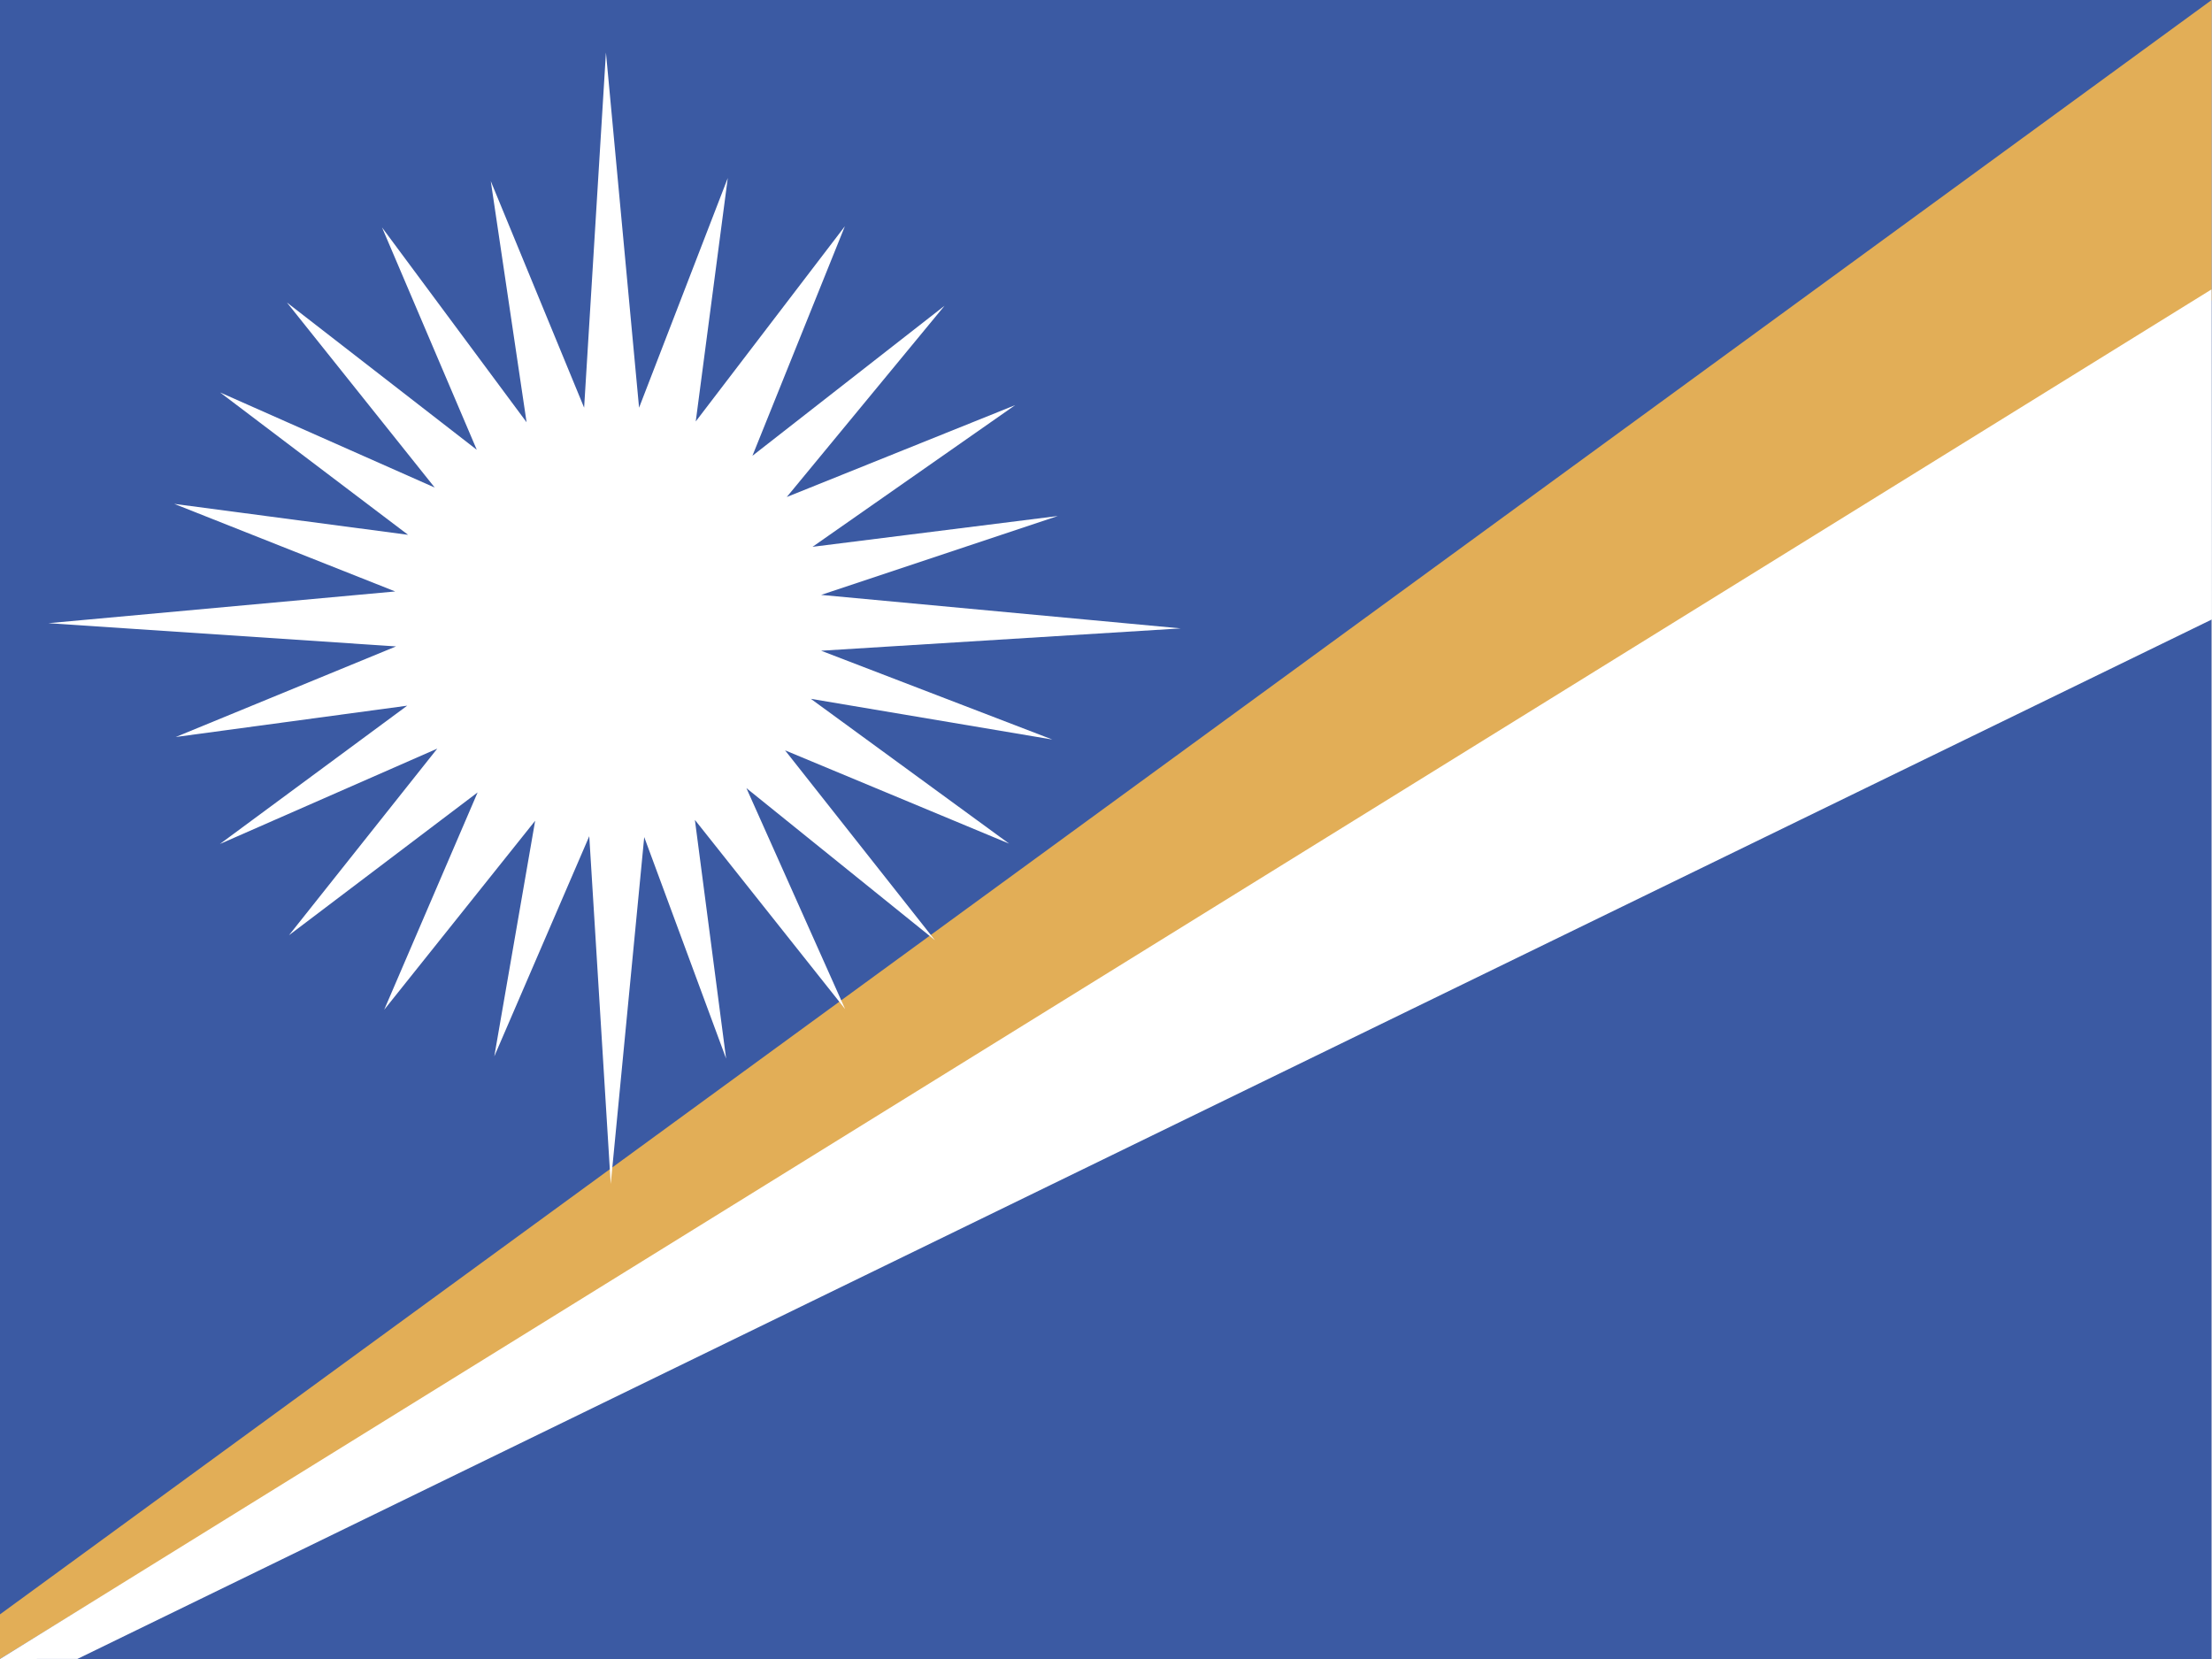
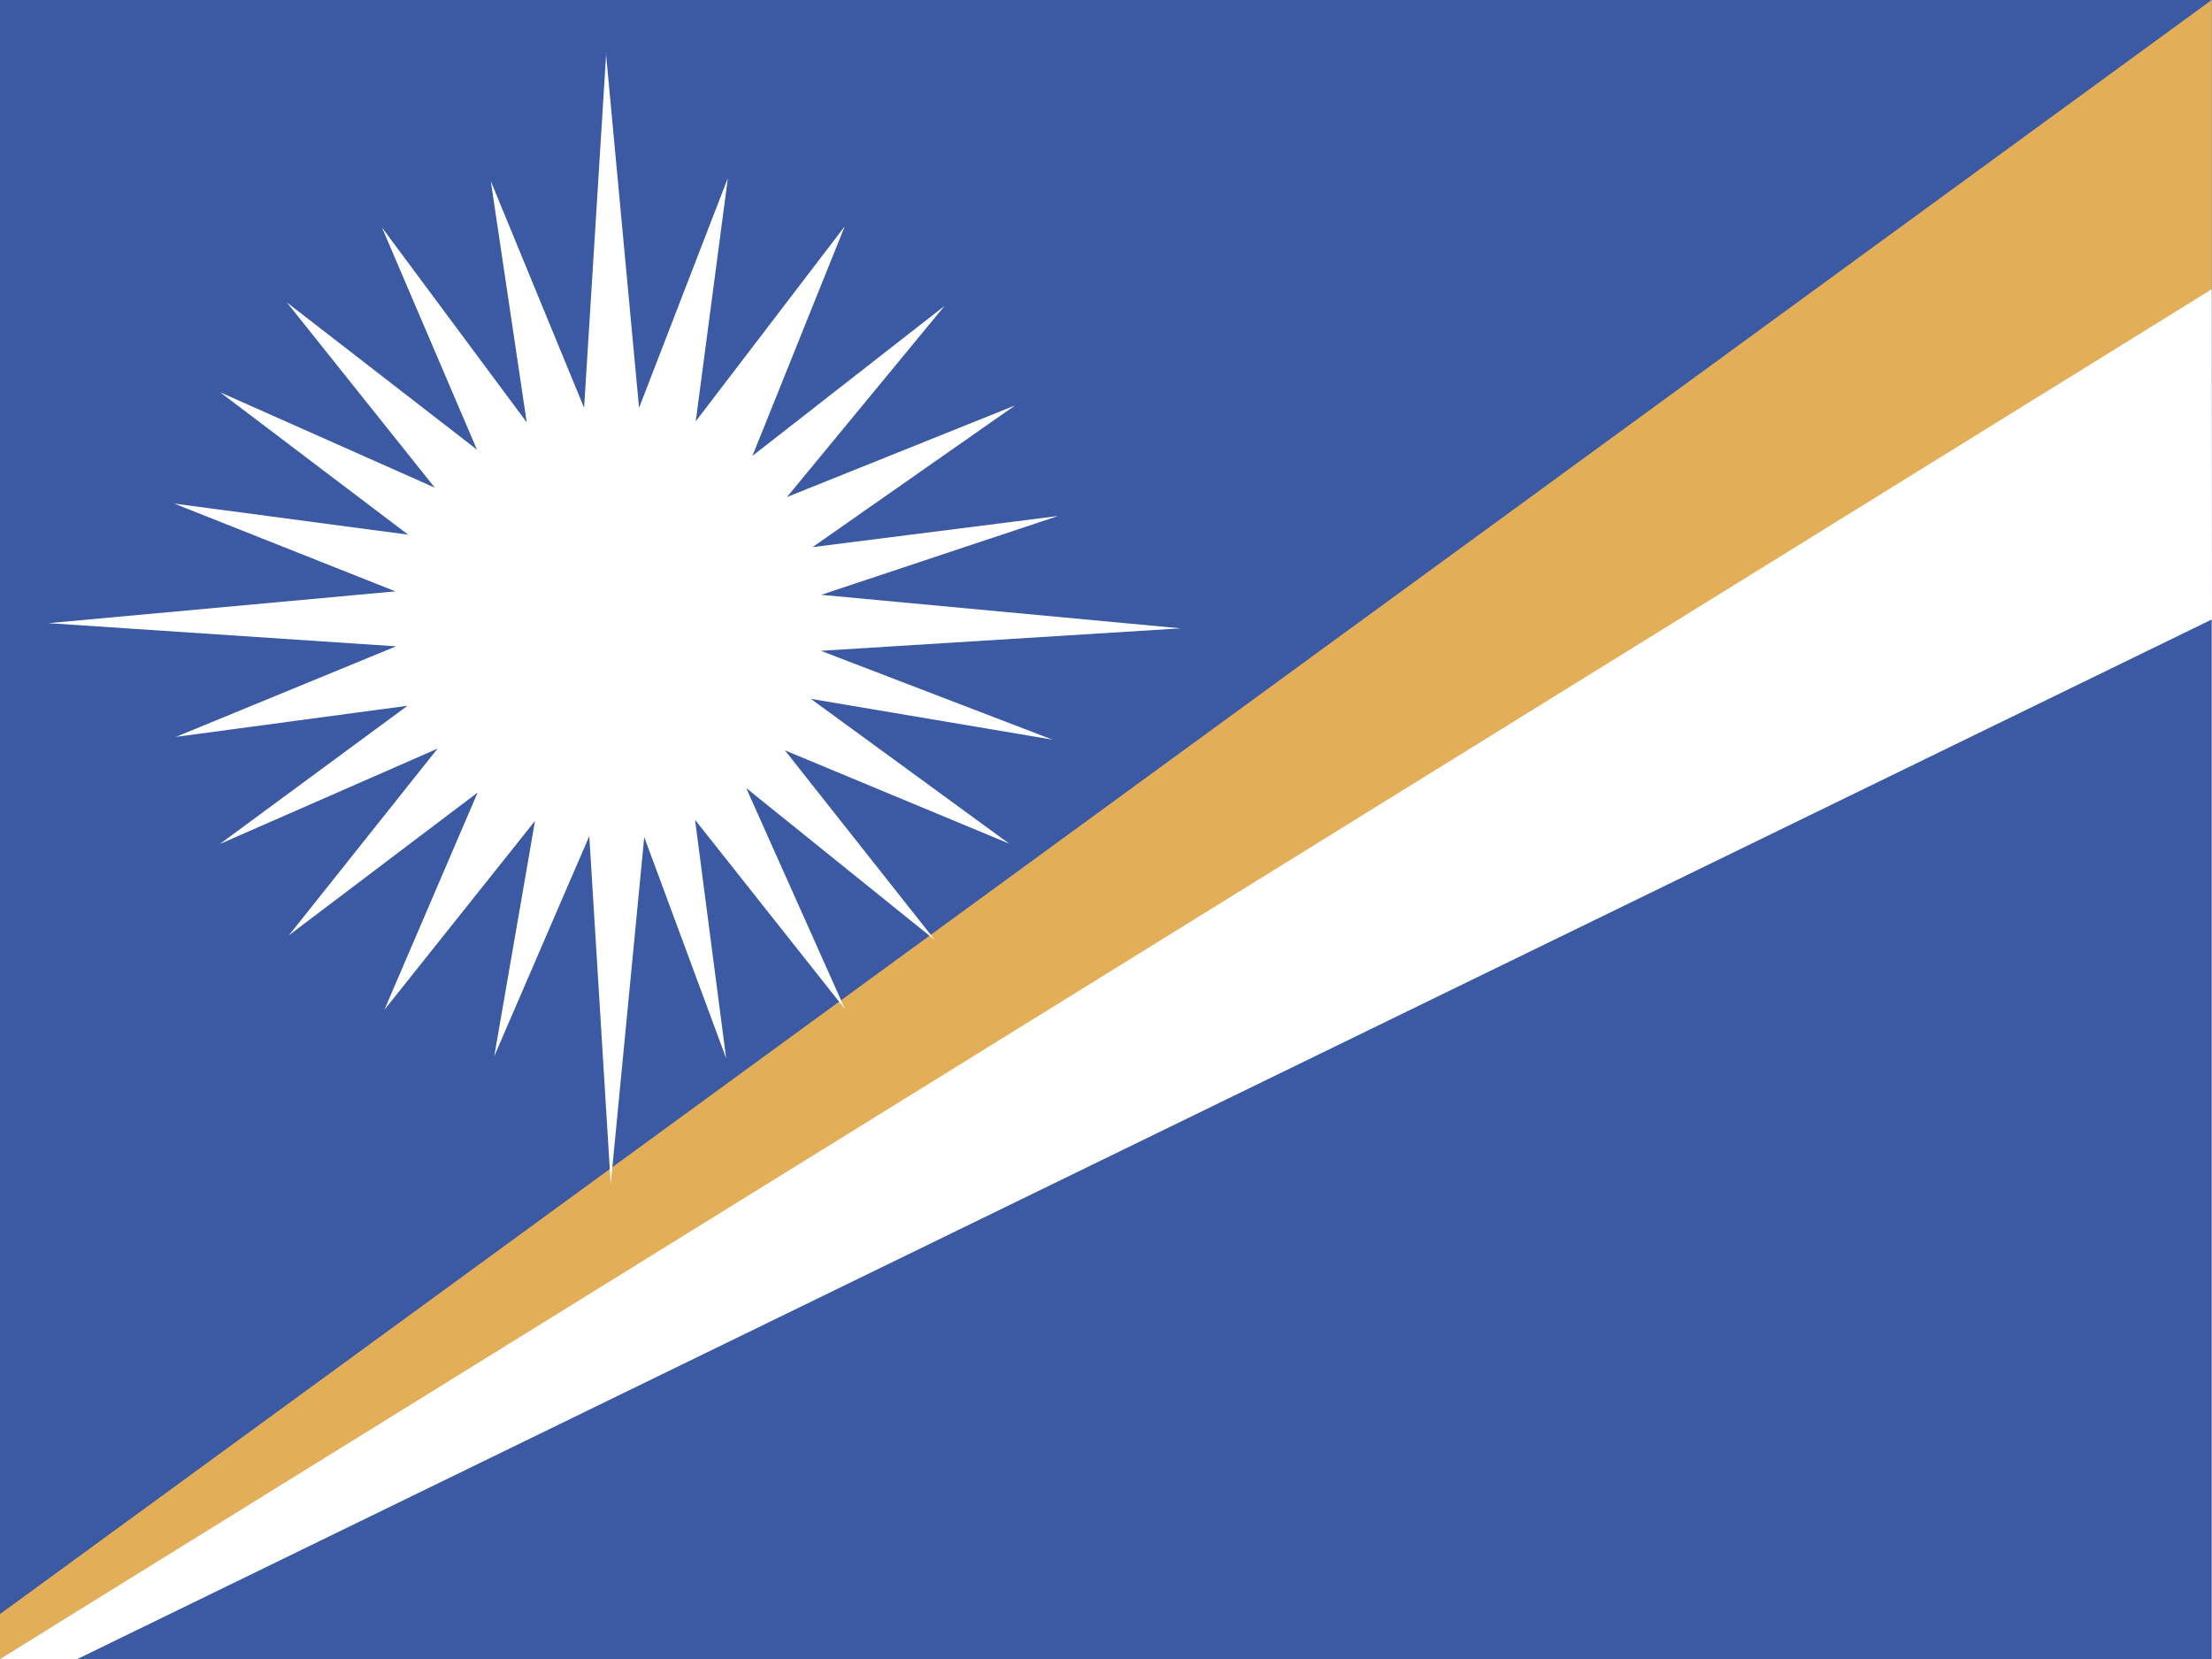
- <svg xmlns="http://www.w3.org/2000/svg" height="480" width="640" viewBox="0 0 640 480">
+ <svg xmlns="http://www.w3.org/2000/svg" id="flag-icon-css-mh" viewBox="0 0 640 480">
  <g fill-rule="evenodd">
-     <path fill="#3b5aa3" d="M0 0h639.864v480H0z" />
-     <path d="M0 467.08L639.904 0l-.027 86.915L0 479.995v-12.92z" fill="#e2ae57" />
-     <path d="M22.397 479.98L639.98 179.22l-.133-95.479-639.85 396.26 22.396-.02zM175.32 15.163l-6.314 102.79-27.01-65.552 10.361 69.775-41.83-56.378 27.42 64.338L83.012 87.52l42.765 53.546-62.102-27.52 54.392 41.19-67.65-8.95 63.93 25.34-100.35 9.18 100.59 6.723-63.742 26.207 66.972-9.062-54.195 40.018 62.891-27.595-42.896 53.99 54.573-41.318-27.036 62.889 43.684-54.69-11.824 68.173 27.478-63.7 6.212 100.63 9.69-100.38 23.692 64.088-9.032-69.057 43.468 54.738-28.561-63.93 54.55 43.996-43.37-54.93 64.834 26.995-57.38-41.902 69.879 11.78-66.896-25.694 104.05-6.46-104.05-9.691 68.486-22.828-70.972 8.914 58.638-40.996-66.091 26.586 45.644-55.334-55.582 43.408 26.746-66.412-43.146 56.474 9.267-70.43-25.665 66.455-9.587-102.79z" fill="#fff" />
+     <path fill="#3b5aa3" d="M0 0h639.9v480H0z" />
+     <path fill="#e2ae57" d="M0 467L639.9 0v87L0 480v-13z" />
+     <path fill="#fff" d="M22.4 480L640 179.2l-.1-95.5L0 480h22.4zm153-464.8L169 118l-27-65.6 10.4 69.8-41.9-56.4 27.5 64.3-55-42.6 42.8 53.6-62.1-27.6 54.4 41.2-67.7-9 64 25.4L14 180.3l100.6 6.7-63.7 26.2 67-9-54.3 40 63-27.6-43 54 54.6-41.3-27 62.9 43.6-54.7-11.8 68.1 27.5-63.7 6.2 100.7 9.7-100.4 23.7 64-9-69 43.4 54.8-28.6-64 54.6 44-43.4-54.9 64.9 27-57.4-41.9 69.9 11.8-67-25.7 104.1-6.5-104-9.7 68.5-22.8-71 9 58.6-41-66 26.5 45.6-55.3-55.6 43.4 26.7-66.4-43.1 56.4 9.3-70.4-25.7 66.5-9.6-102.8z" />
  </g>
</svg>
